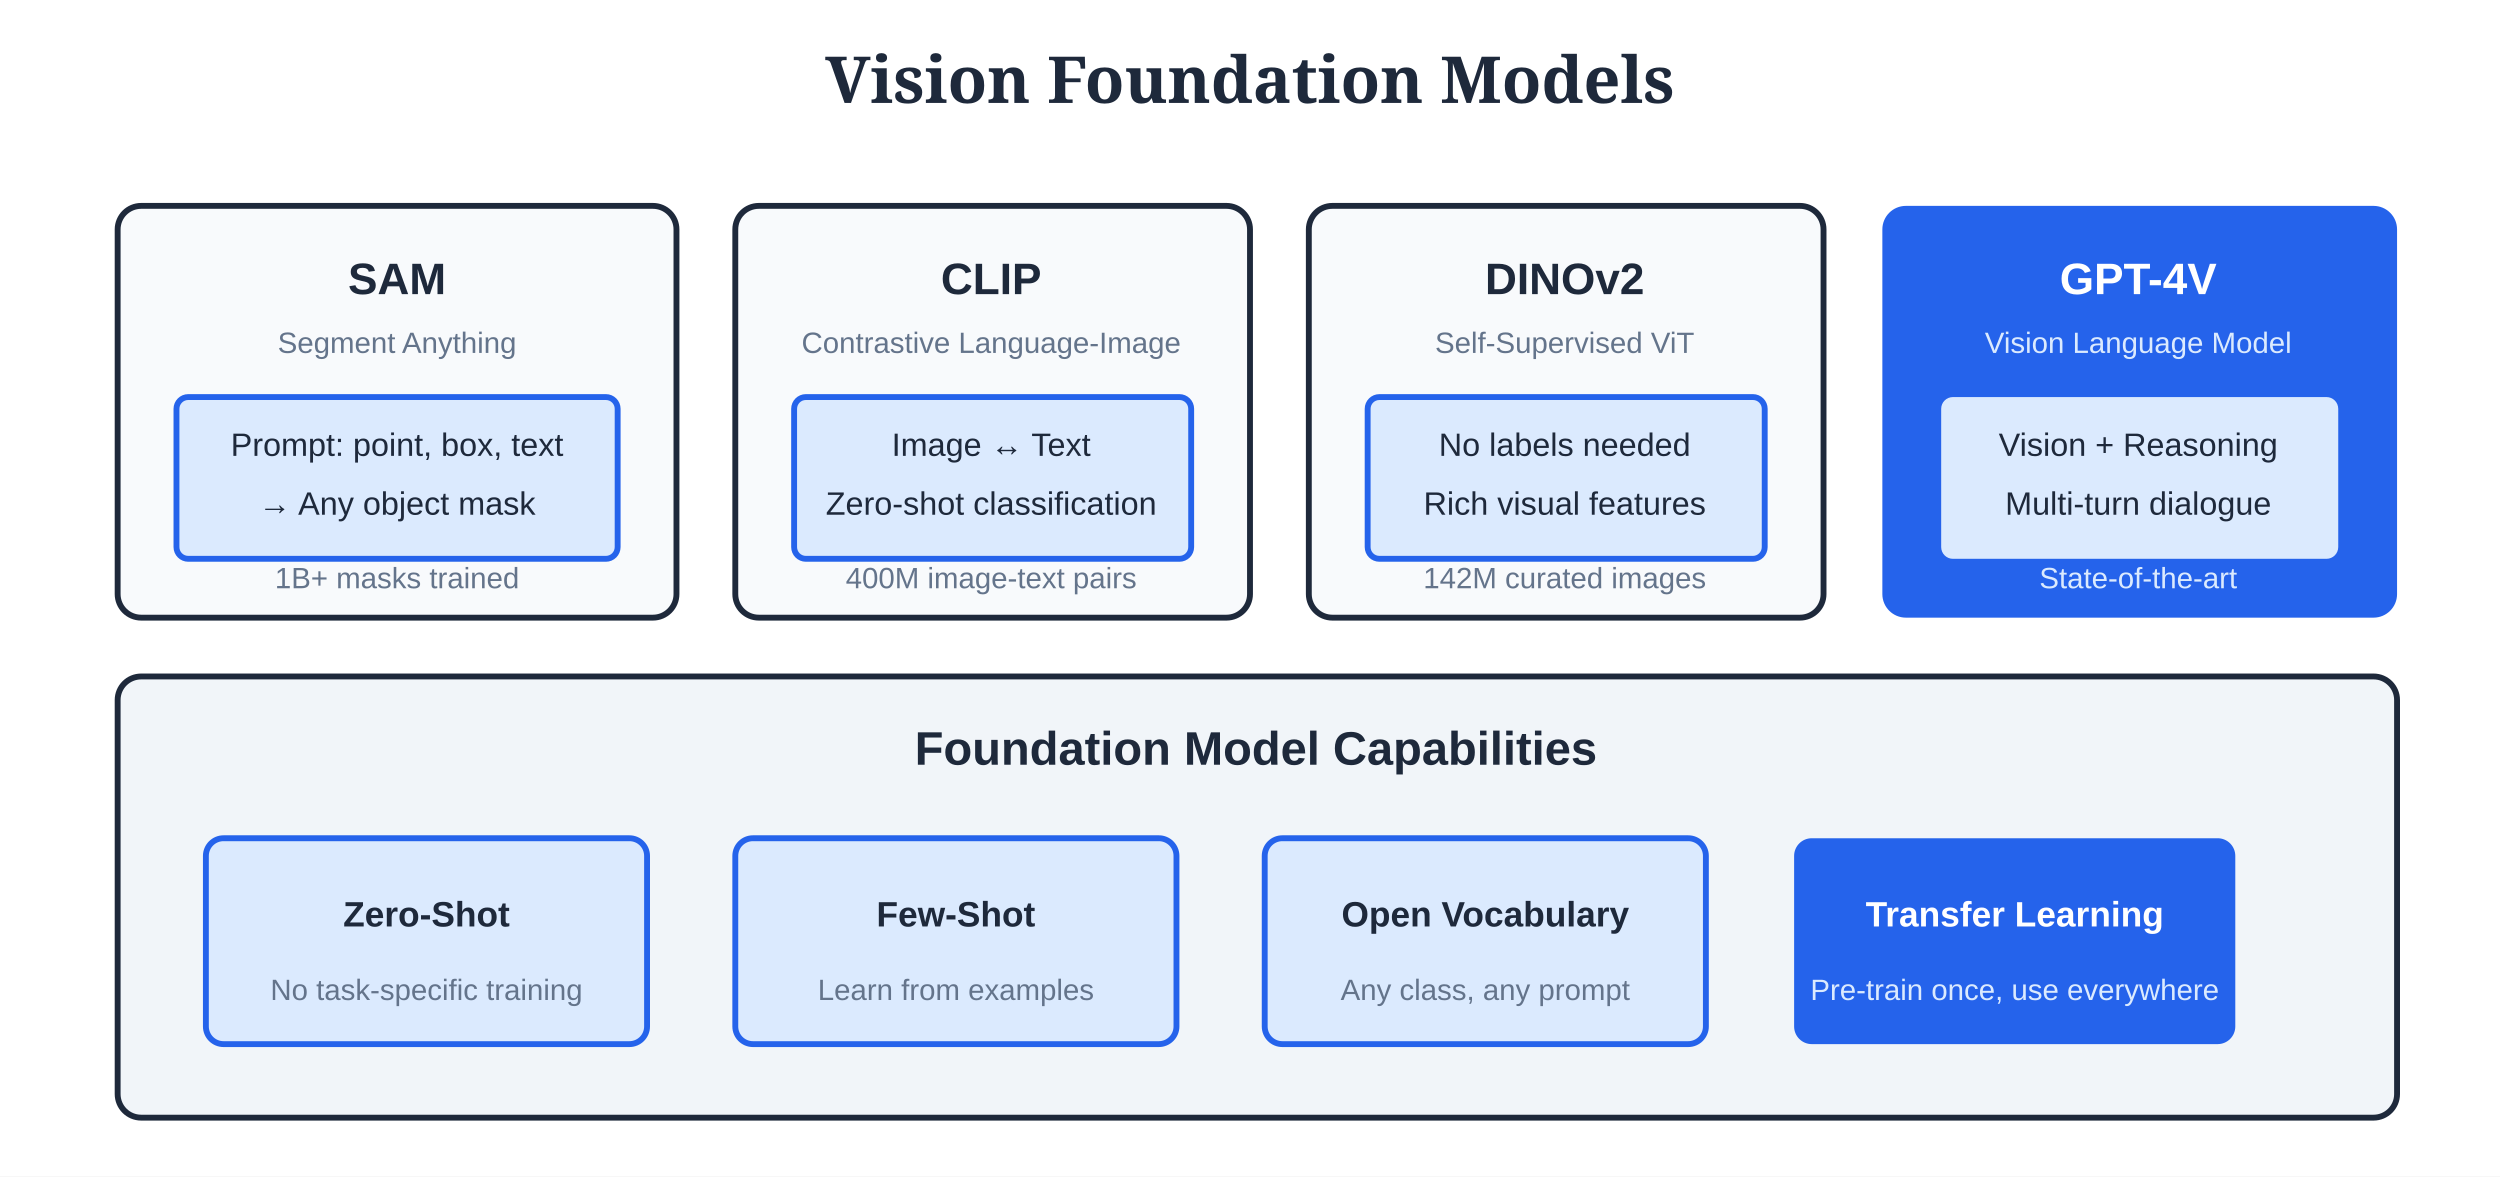
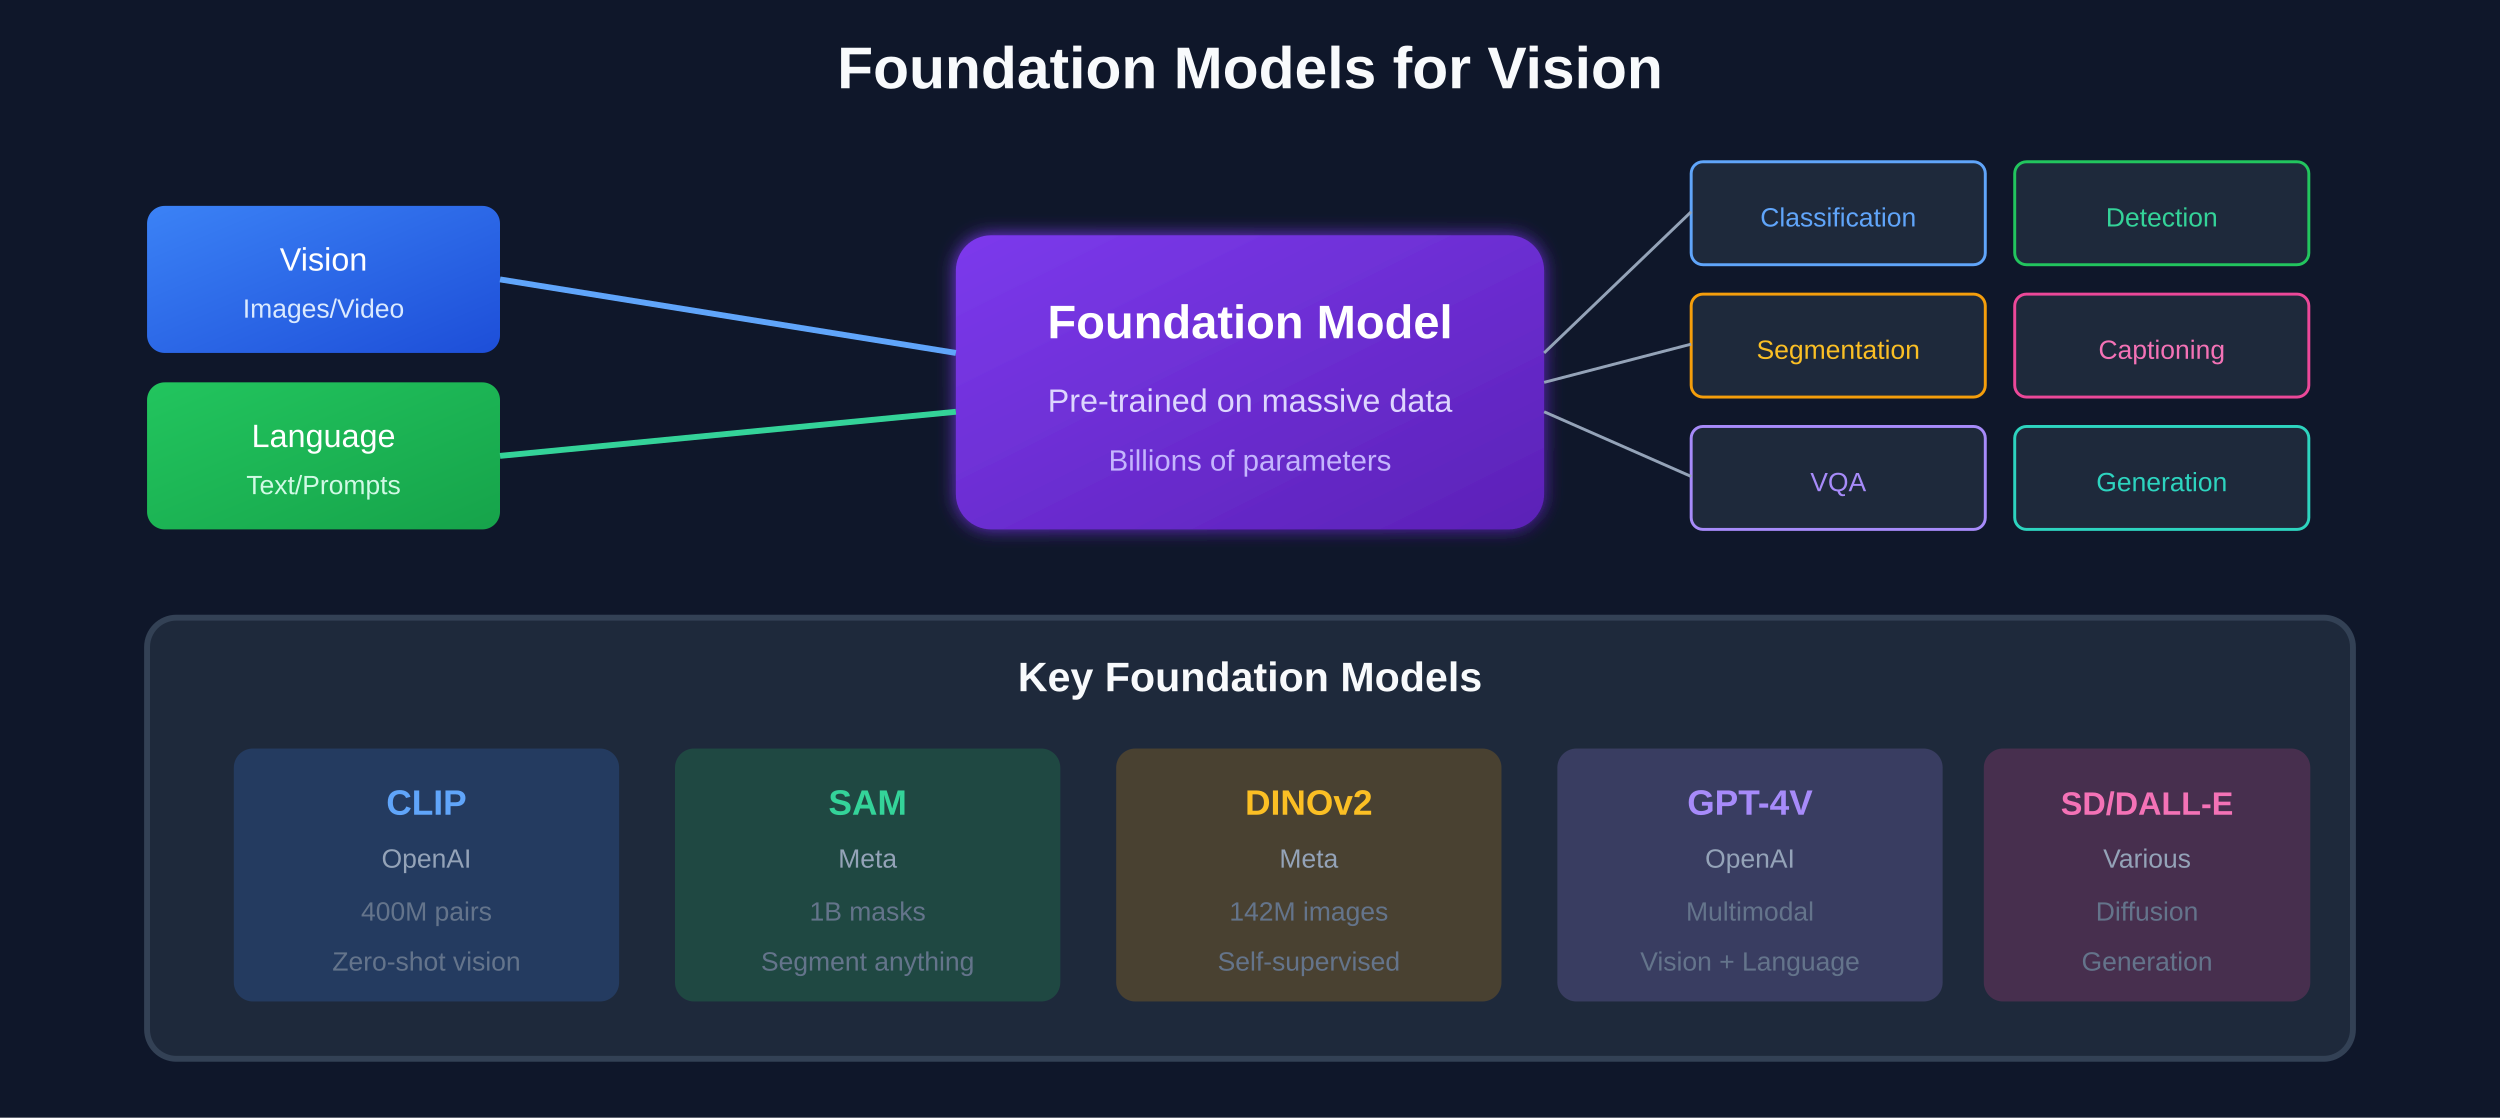
- <svg xmlns="http://www.w3.org/2000/svg" viewBox="0 0 850 400">
-   <rect width="850" height="400" fill="#ffffff" />
-   <text x="425" y="35" font-family="Georgia, serif" font-size="22" font-weight="bold" fill="#1e293b" text-anchor="middle">Vision Foundation Models</text>
-   <rect x="40" y="70" width="190" height="140" fill="#f8fafc" stroke="#1e293b" stroke-width="2" rx="8" />
-   <text x="135" y="100" font-family="Arial, sans-serif" font-size="15" font-weight="bold" fill="#1e293b" text-anchor="middle">SAM</text>
-   <text x="135" y="120" font-family="Arial, sans-serif" font-size="10" fill="#64748b" text-anchor="middle">Segment Anything</text>
-   <rect x="60" y="135" width="150" height="55" fill="#dbeafe" stroke="#2563eb" stroke-width="2" rx="4" />
-   <text x="135" y="155" font-family="Arial, sans-serif" font-size="11" fill="#1e293b" text-anchor="middle">Prompt: point, box, text</text>
-   <text x="135" y="175" font-family="Arial, sans-serif" font-size="11" fill="#1e293b" text-anchor="middle">→ Any object mask</text>
-   <text x="135" y="200" font-family="Arial, sans-serif" font-size="10" fill="#64748b" text-anchor="middle">1B+ masks trained</text>
-   <rect x="250" y="70" width="175" height="140" fill="#f8fafc" stroke="#1e293b" stroke-width="2" rx="8" />
-   <text x="337" y="100" font-family="Arial, sans-serif" font-size="15" font-weight="bold" fill="#1e293b" text-anchor="middle">CLIP</text>
-   <text x="337" y="120" font-family="Arial, sans-serif" font-size="10" fill="#64748b" text-anchor="middle">Contrastive Language-Image</text>
-   <rect x="270" y="135" width="135" height="55" fill="#dbeafe" stroke="#2563eb" stroke-width="2" rx="4" />
-   <text x="337" y="155" font-family="Arial, sans-serif" font-size="11" fill="#1e293b" text-anchor="middle">Image ↔ Text</text>
-   <text x="337" y="175" font-family="Arial, sans-serif" font-size="11" fill="#1e293b" text-anchor="middle">Zero-shot classification</text>
-   <text x="337" y="200" font-family="Arial, sans-serif" font-size="10" fill="#64748b" text-anchor="middle">400M image-text pairs</text>
-   <rect x="445" y="70" width="175" height="140" fill="#f8fafc" stroke="#1e293b" stroke-width="2" rx="8" />
-   <text x="532" y="100" font-family="Arial, sans-serif" font-size="15" font-weight="bold" fill="#1e293b" text-anchor="middle">DINOv2</text>
-   <text x="532" y="120" font-family="Arial, sans-serif" font-size="10" fill="#64748b" text-anchor="middle">Self-Supervised ViT</text>
-   <rect x="465" y="135" width="135" height="55" fill="#dbeafe" stroke="#2563eb" stroke-width="2" rx="4" />
-   <text x="532" y="155" font-family="Arial, sans-serif" font-size="11" fill="#1e293b" text-anchor="middle">No labels needed</text>
-   <text x="532" y="175" font-family="Arial, sans-serif" font-size="11" fill="#1e293b" text-anchor="middle">Rich visual features</text>
-   <text x="532" y="200" font-family="Arial, sans-serif" font-size="10" fill="#64748b" text-anchor="middle">142M curated images</text>
-   <rect x="640" y="70" width="175" height="140" fill="#2563eb" rx="8" />
-   <text x="727" y="100" font-family="Arial, sans-serif" font-size="15" font-weight="bold" fill="#ffffff" text-anchor="middle">GPT-4V</text>
-   <text x="727" y="120" font-family="Arial, sans-serif" font-size="10" fill="#dbeafe" text-anchor="middle">Vision Language Model</text>
-   <rect x="660" y="135" width="135" height="55" fill="#dbeafe" rx="4" />
-   <text x="727" y="155" font-family="Arial, sans-serif" font-size="11" fill="#1e293b" text-anchor="middle">Vision + Reasoning</text>
-   <text x="727" y="175" font-family="Arial, sans-serif" font-size="11" fill="#1e293b" text-anchor="middle">Multi-turn dialogue</text>
-   <text x="727" y="200" font-family="Arial, sans-serif" font-size="10" fill="#dbeafe" text-anchor="middle">State-of-the-art</text>
-   <rect x="40" y="230" width="775" height="150" fill="#f1f5f9" stroke="#1e293b" stroke-width="2" rx="8" />
-   <text x="427" y="260" font-family="Arial, sans-serif" font-size="16" font-weight="bold" fill="#1e293b" text-anchor="middle">Foundation Model Capabilities</text>
-   <rect x="70" y="285" width="150" height="70" fill="#dbeafe" stroke="#2563eb" stroke-width="2" rx="6" />
-   <text x="145" y="315" font-family="Arial, sans-serif" font-size="12" font-weight="bold" fill="#1e293b" text-anchor="middle">Zero-Shot</text>
-   <text x="145" y="340" font-family="Arial, sans-serif" font-size="10" fill="#64748b" text-anchor="middle">No task-specific training</text>
-   <rect x="250" y="285" width="150" height="70" fill="#dbeafe" stroke="#2563eb" stroke-width="2" rx="6" />
-   <text x="325" y="315" font-family="Arial, sans-serif" font-size="12" font-weight="bold" fill="#1e293b" text-anchor="middle">Few-Shot</text>
-   <text x="325" y="340" font-family="Arial, sans-serif" font-size="10" fill="#64748b" text-anchor="middle">Learn from examples</text>
-   <rect x="430" y="285" width="150" height="70" fill="#dbeafe" stroke="#2563eb" stroke-width="2" rx="6" />
-   <text x="505" y="315" font-family="Arial, sans-serif" font-size="12" font-weight="bold" fill="#1e293b" text-anchor="middle">Open Vocabulary</text>
-   <text x="505" y="340" font-family="Arial, sans-serif" font-size="10" fill="#64748b" text-anchor="middle">Any class, any prompt</text>
-   <rect x="610" y="285" width="150" height="70" fill="#2563eb" rx="6" />
-   <text x="685" y="315" font-family="Arial, sans-serif" font-size="12" font-weight="bold" fill="#ffffff" text-anchor="middle">Transfer Learning</text>
-   <text x="685" y="340" font-family="Arial, sans-serif" font-size="10" fill="#dbeafe" text-anchor="middle">Pre-train once, use everywhere</text>
+ <svg xmlns="http://www.w3.org/2000/svg" viewBox="0 0 850 380">
+   <defs>
+     <linearGradient id="foundGrad" x1="0%" y1="0%" x2="100%" y2="100%">
+       <stop offset="0%" style="stop-color:#7c3aed" />
+       <stop offset="100%" style="stop-color:#5b21b6" />
+     </linearGradient>
+     <linearGradient id="visionGrad" x1="0%" y1="0%" x2="100%" y2="100%">
+       <stop offset="0%" style="stop-color:#3b82f6" />
+       <stop offset="100%" style="stop-color:#1d4ed8" />
+     </linearGradient>
+     <linearGradient id="langGrad" x1="0%" y1="0%" x2="100%" y2="100%">
+       <stop offset="0%" style="stop-color:#22c55e" />
+       <stop offset="100%" style="stop-color:#16a34a" />
+     </linearGradient>
+     <filter id="glow">
+       <feGaussianBlur stdDeviation="3" result="blur" />
+       <feMerge>
+         <feMergeNode in="blur" />
+         <feMergeNode in="SourceGraphic" />
+       </feMerge>
+     </filter>
+   </defs>
+   <rect width="850" height="380" fill="#0f172a" />
+   <text x="425" y="30" text-anchor="middle" font-family="Arial, sans-serif" font-size="20" font-weight="bold" fill="#f8fafc">Foundation Models for Vision</text>
+   <g transform="translate(325, 80)">
+     <rect width="200" height="100" rx="12" fill="url(#foundGrad)" filter="url(#glow)" />
+     <text x="100" y="35" text-anchor="middle" font-family="Arial, sans-serif" font-size="16" font-weight="bold" fill="#fff">Foundation Model</text>
+     <text x="100" y="60" text-anchor="middle" font-family="Arial, sans-serif" font-size="11" fill="#ddd6fe">Pre-trained on massive data</text>
+     <text x="100" y="80" text-anchor="middle" font-family="Arial, sans-serif" font-size="10" fill="#c4b5fd">Billions of parameters</text>
+   </g>
+   <g transform="translate(50, 70)">
+     <rect width="120" height="50" rx="6" fill="url(#visionGrad)" />
+     <text x="60" y="22" text-anchor="middle" font-family="Arial, sans-serif" font-size="11" fill="#fff">Vision</text>
+     <text x="60" y="38" text-anchor="middle" font-family="Arial, sans-serif" font-size="9" fill="#dbeafe">Images/Video</text>
+   </g>
+   <g transform="translate(50, 130)">
+     <rect width="120" height="50" rx="6" fill="url(#langGrad)" />
+     <text x="60" y="22" text-anchor="middle" font-family="Arial, sans-serif" font-size="11" fill="#fff">Language</text>
+     <text x="60" y="38" text-anchor="middle" font-family="Arial, sans-serif" font-size="9" fill="#d1fae5">Text/Prompts</text>
+   </g>
+   <line x1="170" y1="95" x2="325" y2="120" stroke="#60a5fa" stroke-width="2" />
+   <line x1="170" y1="155" x2="325" y2="140" stroke="#34d399" stroke-width="2" />
+   <g transform="translate(575, 55)">
+     <rect width="100" height="35" rx="4" fill="#1e293b" stroke="#60a5fa" />
+     <text x="50" y="22" text-anchor="middle" font-family="Arial, sans-serif" font-size="9" fill="#60a5fa">Classification</text>
+   </g>
+   <g transform="translate(685, 55)">
+     <rect width="100" height="35" rx="4" fill="#1e293b" stroke="#22c55e" />
+     <text x="50" y="22" text-anchor="middle" font-family="Arial, sans-serif" font-size="9" fill="#34d399">Detection</text>
+   </g>
+   <g transform="translate(575, 100)">
+     <rect width="100" height="35" rx="4" fill="#1e293b" stroke="#f59e0b" />
+     <text x="50" y="22" text-anchor="middle" font-family="Arial, sans-serif" font-size="9" fill="#fbbf24">Segmentation</text>
+   </g>
+   <g transform="translate(685, 100)">
+     <rect width="100" height="35" rx="4" fill="#1e293b" stroke="#ec4899" />
+     <text x="50" y="22" text-anchor="middle" font-family="Arial, sans-serif" font-size="9" fill="#f472b6">Captioning</text>
+   </g>
+   <g transform="translate(575, 145)">
+     <rect width="100" height="35" rx="4" fill="#1e293b" stroke="#a78bfa" />
+     <text x="50" y="22" text-anchor="middle" font-family="Arial, sans-serif" font-size="9" fill="#a78bfa">VQA</text>
+   </g>
+   <g transform="translate(685, 145)">
+     <rect width="100" height="35" rx="4" fill="#1e293b" stroke="#2dd4bf" />
+     <text x="50" y="22" text-anchor="middle" font-family="Arial, sans-serif" font-size="9" fill="#2dd4bf">Generation</text>
+   </g>
+   <line x1="525" y1="120" x2="575" y2="72" stroke="#94a3b8" stroke-width="1" />
+   <line x1="525" y1="130" x2="575" y2="117" stroke="#94a3b8" stroke-width="1" />
+   <line x1="525" y1="140" x2="575" y2="162" stroke="#94a3b8" stroke-width="1" />
+   <g transform="translate(50, 210)">
+     <rect width="750" height="150" rx="10" fill="#1e293b" stroke="#334155" stroke-width="2" />
+     <text x="375" y="25" text-anchor="middle" font-family="Arial, sans-serif" font-size="14" font-weight="bold" fill="#f8fafc">Key Foundation Models</text>
+     <g transform="translate(30, 45)">
+       <rect width="130" height="85" rx="6" fill="#3b82f6" opacity="0.2" stroke="#3b82f6" />
+       <text x="65" y="22" text-anchor="middle" font-family="Arial, sans-serif" font-size="12" font-weight="bold" fill="#60a5fa">CLIP</text>
+       <text x="65" y="40" text-anchor="middle" font-family="Arial, sans-serif" font-size="9" fill="#94a3b8">OpenAI</text>
+       <text x="65" y="58" text-anchor="middle" font-family="Arial, sans-serif" font-size="9" fill="#64748b">400M pairs</text>
+       <text x="65" y="75" text-anchor="middle" font-family="Arial, sans-serif" font-size="9" fill="#64748b">Zero-shot vision</text>
+     </g>
+     <g transform="translate(180, 45)">
+       <rect width="130" height="85" rx="6" fill="#22c55e" opacity="0.2" stroke="#22c55e" />
+       <text x="65" y="22" text-anchor="middle" font-family="Arial, sans-serif" font-size="12" font-weight="bold" fill="#34d399">SAM</text>
+       <text x="65" y="40" text-anchor="middle" font-family="Arial, sans-serif" font-size="9" fill="#94a3b8">Meta</text>
+       <text x="65" y="58" text-anchor="middle" font-family="Arial, sans-serif" font-size="9" fill="#64748b">1B masks</text>
+       <text x="65" y="75" text-anchor="middle" font-family="Arial, sans-serif" font-size="9" fill="#64748b">Segment anything</text>
+     </g>
+     <g transform="translate(330, 45)">
+       <rect width="130" height="85" rx="6" fill="#f59e0b" opacity="0.2" stroke="#f59e0b" />
+       <text x="65" y="22" text-anchor="middle" font-family="Arial, sans-serif" font-size="12" font-weight="bold" fill="#fbbf24">DINOv2</text>
+       <text x="65" y="40" text-anchor="middle" font-family="Arial, sans-serif" font-size="9" fill="#94a3b8">Meta</text>
+       <text x="65" y="58" text-anchor="middle" font-family="Arial, sans-serif" font-size="9" fill="#64748b">142M images</text>
+       <text x="65" y="75" text-anchor="middle" font-family="Arial, sans-serif" font-size="9" fill="#64748b">Self-supervised</text>
+     </g>
+     <g transform="translate(480, 45)">
+       <rect width="130" height="85" rx="6" fill="#a78bfa" opacity="0.2" stroke="#a78bfa" />
+       <text x="65" y="22" text-anchor="middle" font-family="Arial, sans-serif" font-size="12" font-weight="bold" fill="#a78bfa">GPT-4V</text>
+       <text x="65" y="40" text-anchor="middle" font-family="Arial, sans-serif" font-size="9" fill="#94a3b8">OpenAI</text>
+       <text x="65" y="58" text-anchor="middle" font-family="Arial, sans-serif" font-size="9" fill="#64748b">Multimodal</text>
+       <text x="65" y="75" text-anchor="middle" font-family="Arial, sans-serif" font-size="9" fill="#64748b">Vision + Language</text>
+     </g>
+     <g transform="translate(625, 45)">
+       <rect width="110" height="85" rx="6" fill="#ec4899" opacity="0.2" stroke="#ec4899" />
+       <text x="55" y="22" text-anchor="middle" font-family="Arial, sans-serif" font-size="11" font-weight="bold" fill="#f472b6">SD/DALL-E</text>
+       <text x="55" y="40" text-anchor="middle" font-family="Arial, sans-serif" font-size="9" fill="#94a3b8">Various</text>
+       <text x="55" y="58" text-anchor="middle" font-family="Arial, sans-serif" font-size="9" fill="#64748b">Diffusion</text>
+       <text x="55" y="75" text-anchor="middle" font-family="Arial, sans-serif" font-size="9" fill="#64748b">Generation</text>
+     </g>
+   </g>
</svg>
